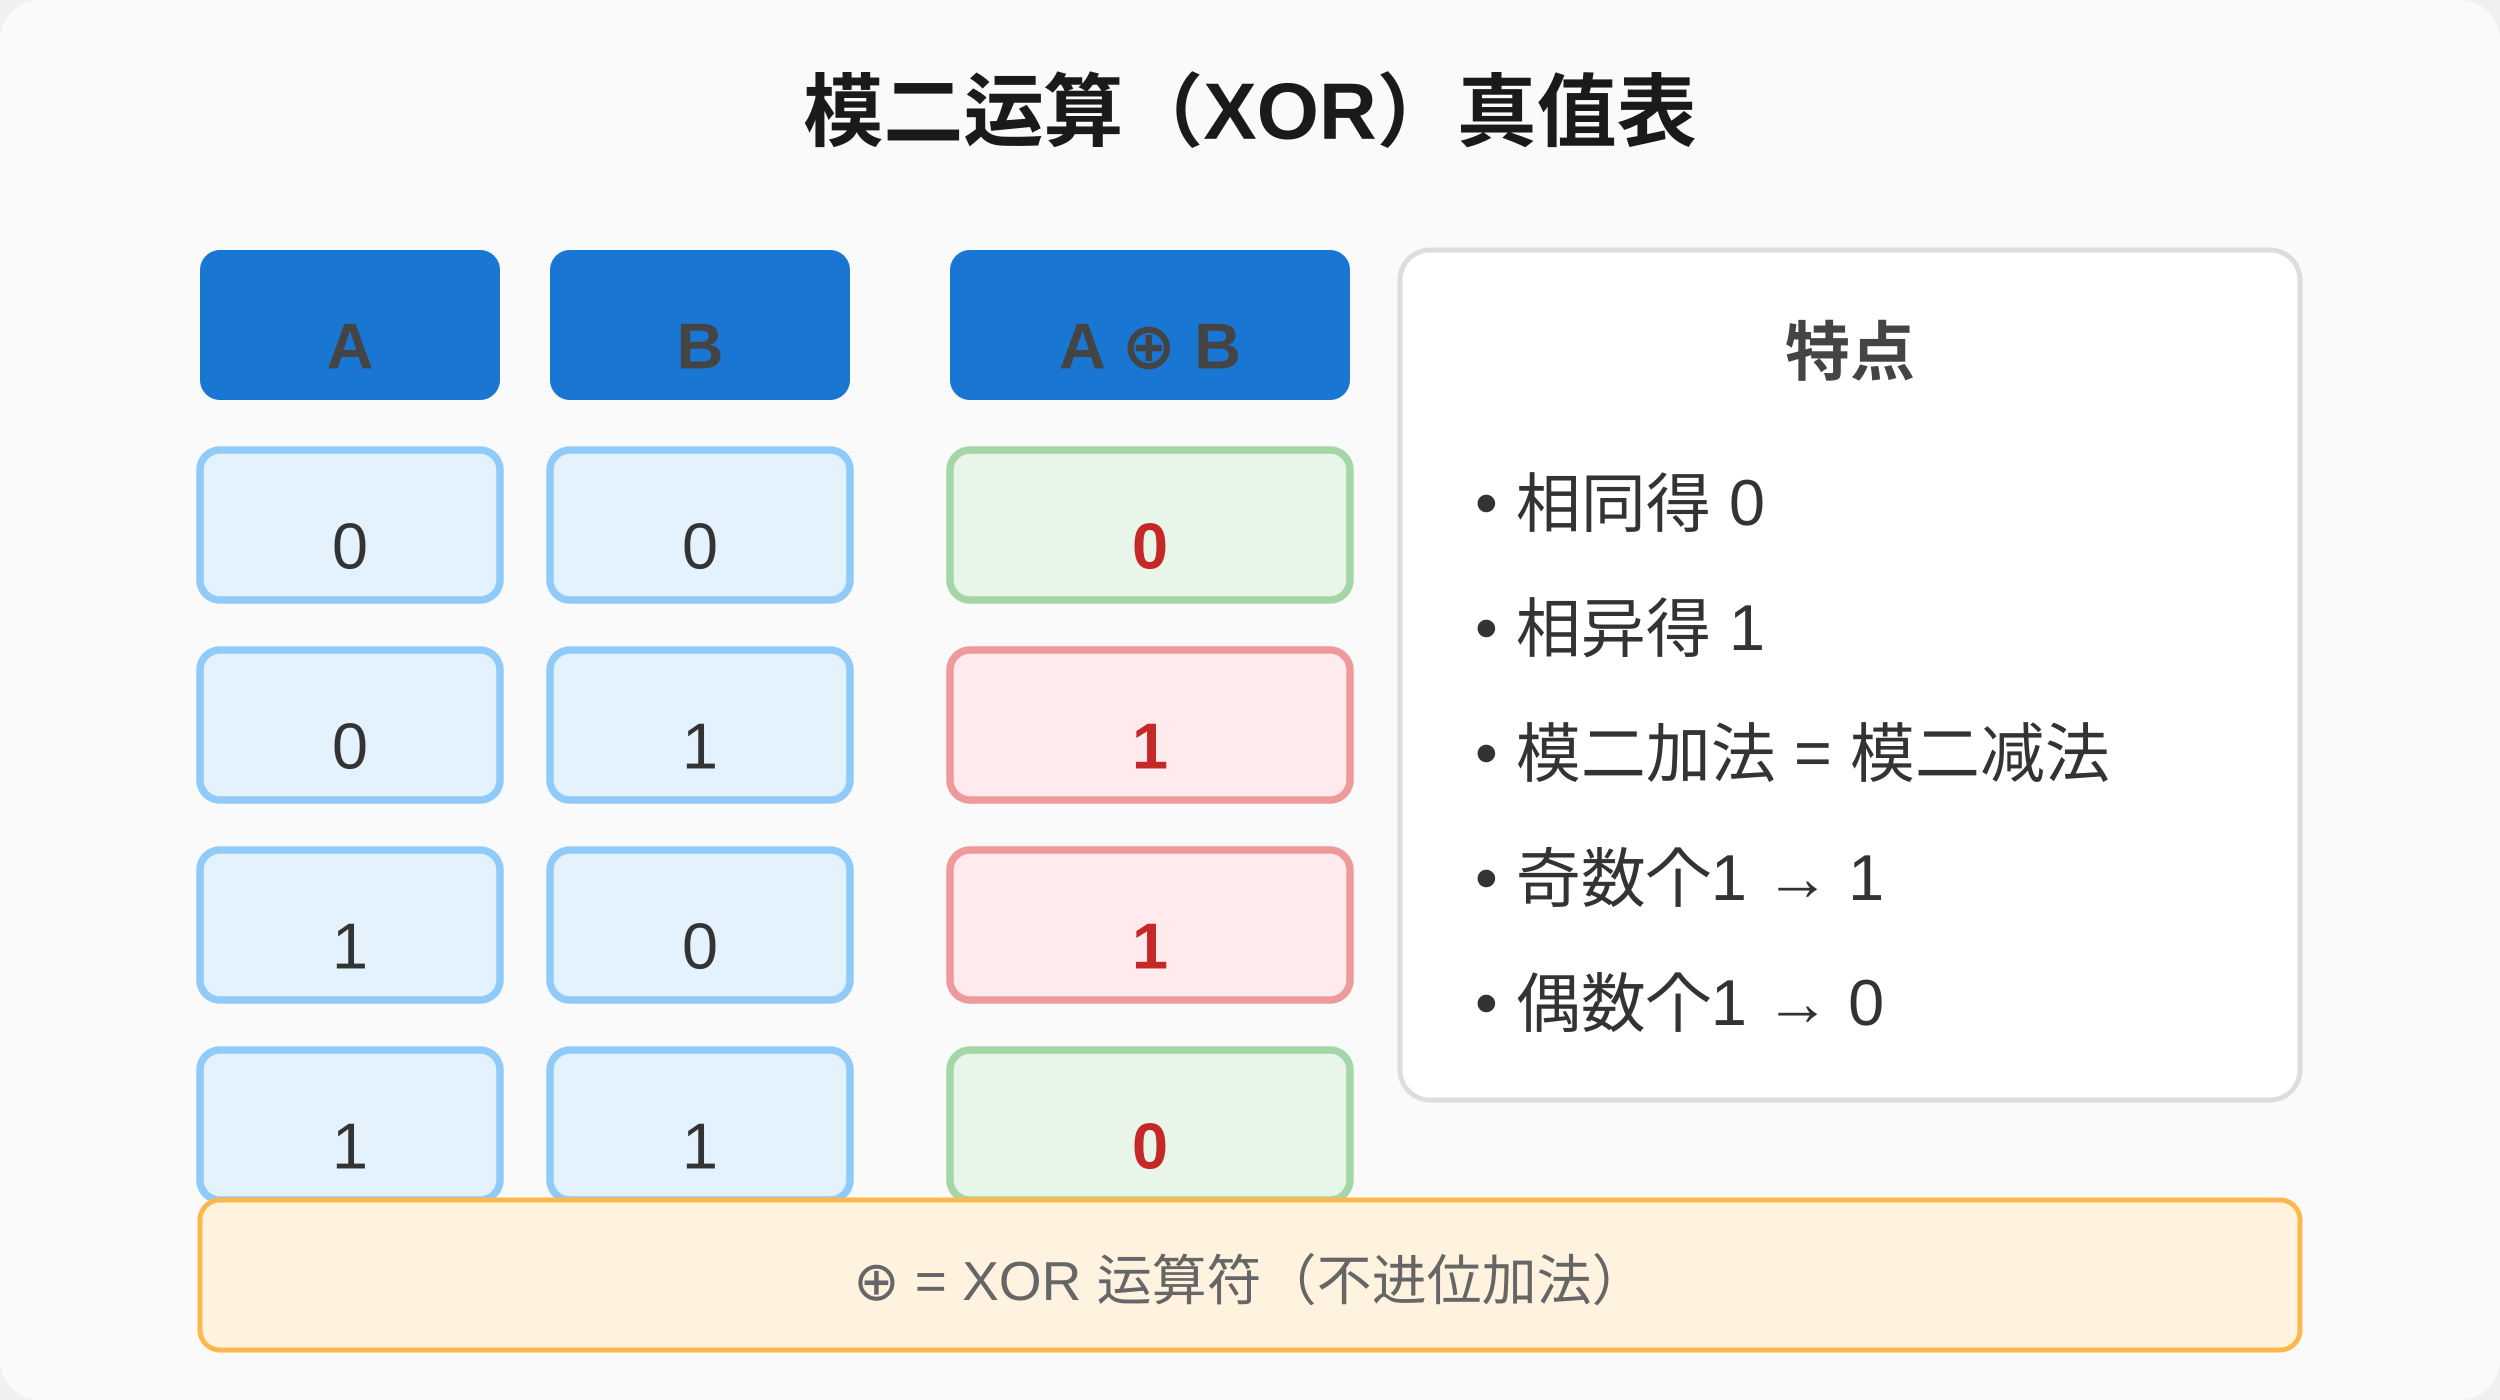
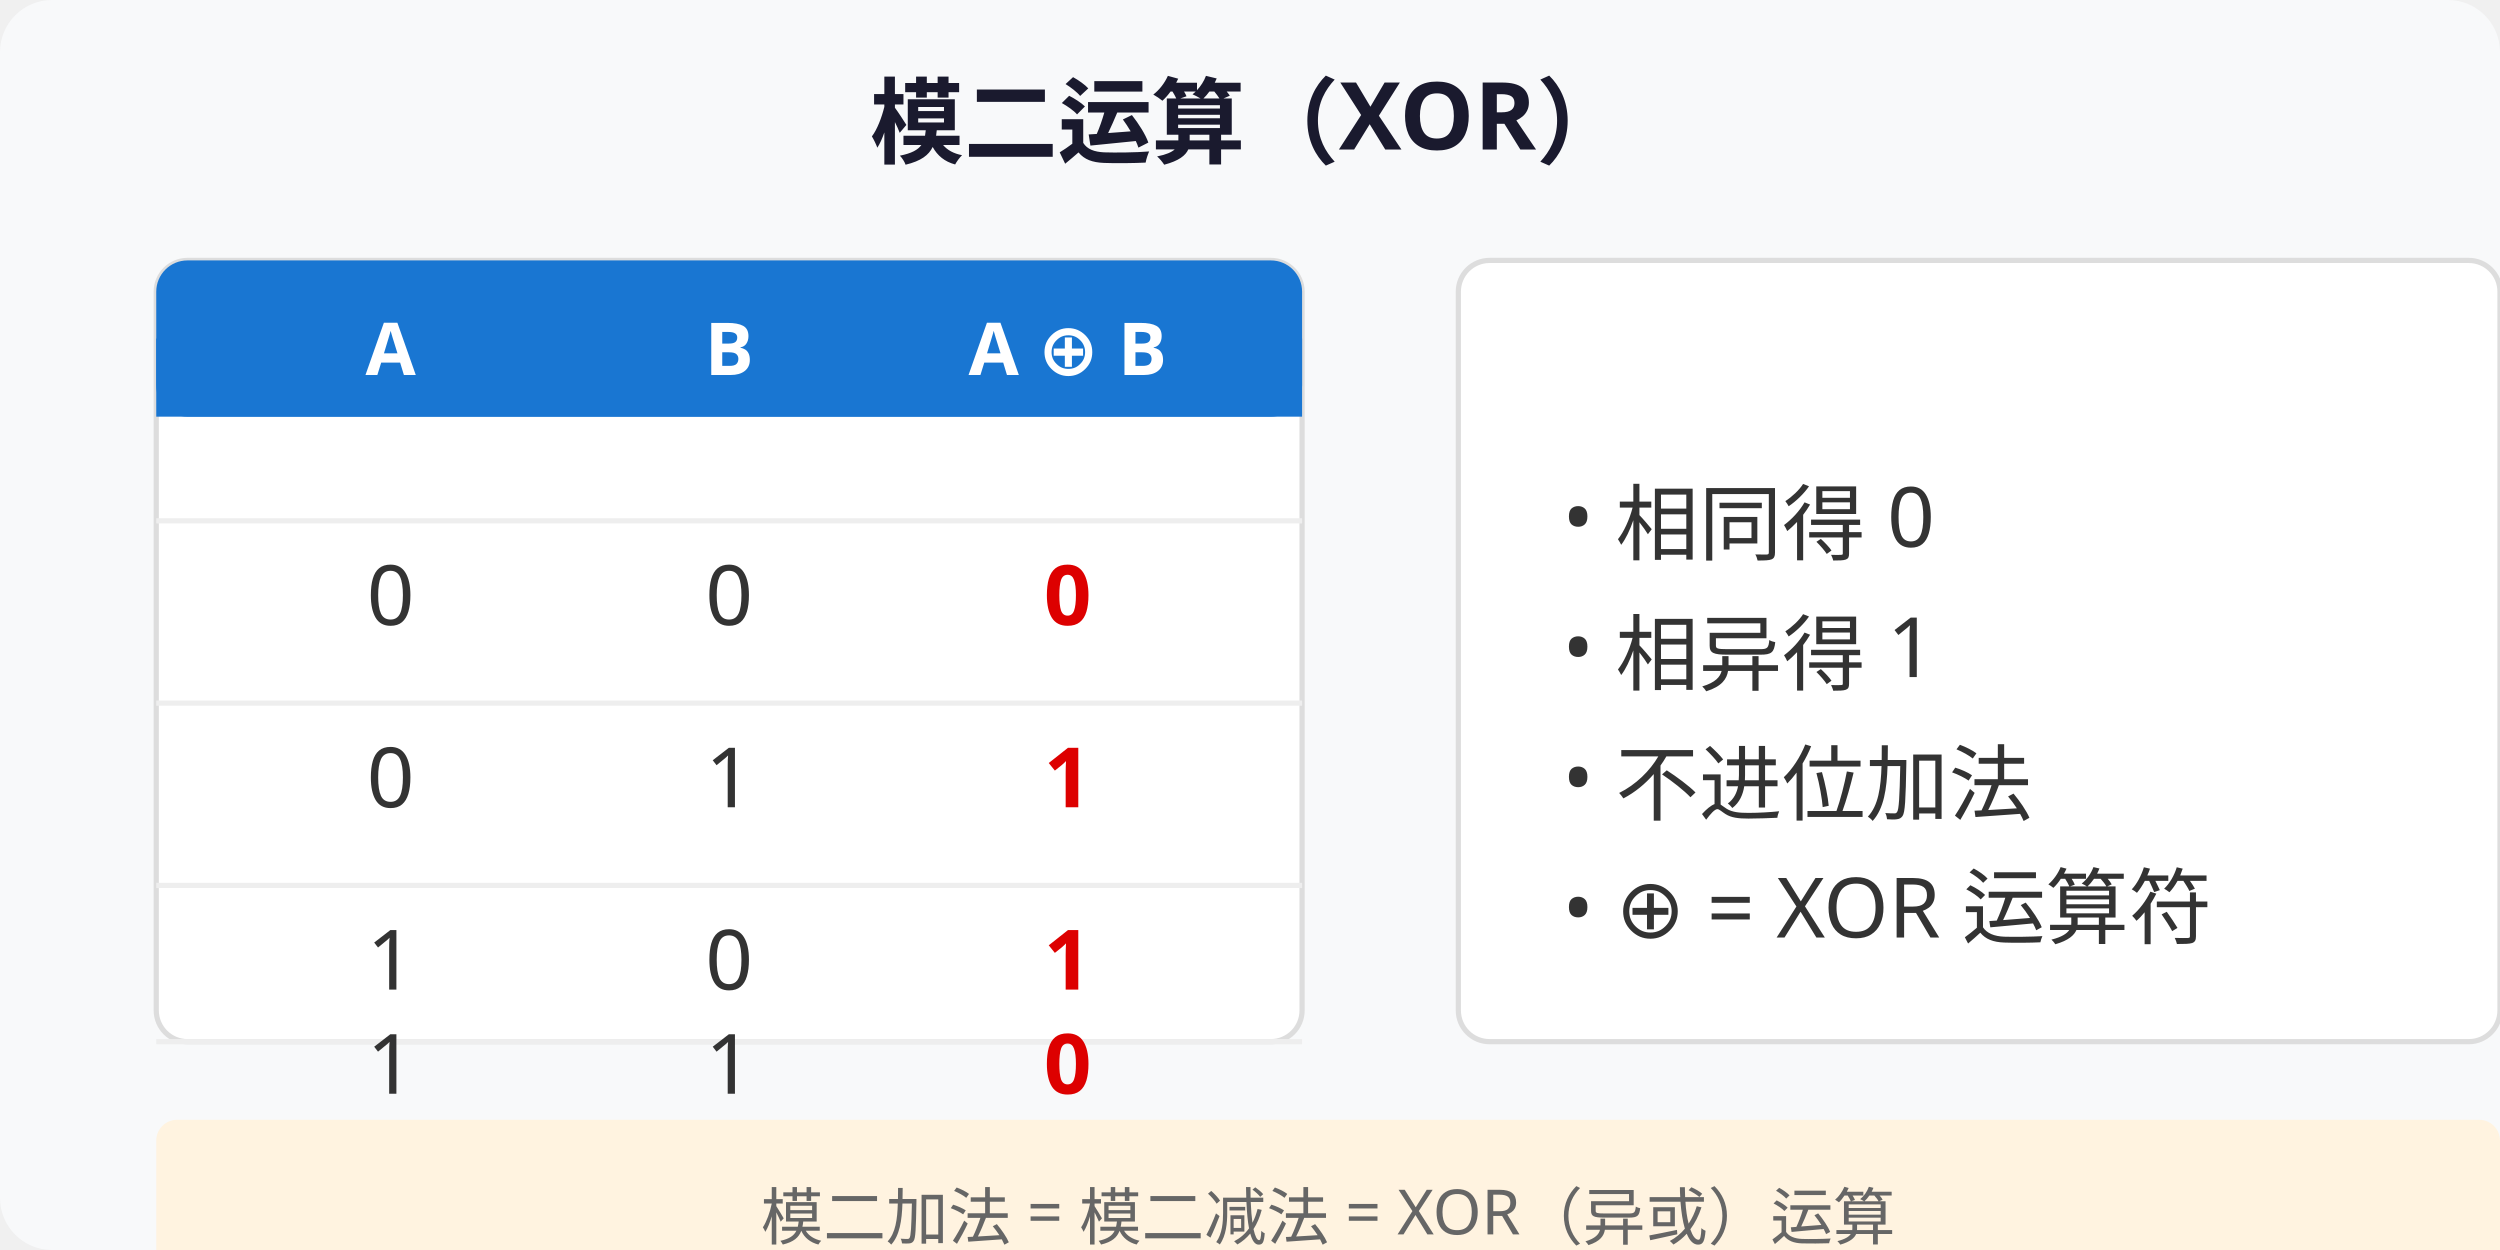
- <svg xmlns="http://www.w3.org/2000/svg" viewBox="0 0 500 280" width="500" height="280">
-   <defs>
-     <style>
-       .title { font-family: 'Segoe UI', Arial, sans-serif; font-size: 16px; font-weight: bold; fill: #1a1a1a; }
-       .header { font-family: 'Segoe UI', Arial, sans-serif; font-size: 13px; font-weight: bold; fill: #444; }
-       .cell { font-family: 'Segoe UI', Arial, sans-serif; font-size: 13px; fill: #333; }
-       .result { font-family: 'Segoe UI', Arial, sans-serif; font-size: 13px; font-weight: bold; fill: #c62828; }
-       .note { font-family: 'Segoe UI', Arial, sans-serif; font-size: 11px; fill: #666; }
-       .box { stroke-width: 1.5; rx: 4; }
-     </style>
-   </defs>
-   <rect width="500" height="280" fill="#fafafa" rx="8" />
-   <text x="250" y="28" text-anchor="middle" class="title">模二运算（XOR）真值表</text>
-   <g transform="translate(40, 50)">
-     <rect x="0" y="0" width="60" height="30" fill="#1976d2" class="box" />
-     <text x="30" y="20" text-anchor="middle" dominant-baseline="middle" class="header" fill="white">A</text>
-     <rect x="70" y="0" width="60" height="30" fill="#1976d2" class="box" />
-     <text x="100" y="20" text-anchor="middle" dominant-baseline="middle" class="header" fill="white">B</text>
-     <rect x="150" y="0" width="80" height="30" fill="#1976d2" class="box" />
-     <text x="190" y="20" text-anchor="middle" dominant-baseline="middle" class="header" fill="white">A ⊕ B</text>
-     <rect x="0" y="40" width="60" height="30" fill="#e3f2fd" stroke="#90caf9" class="box" />
-     <text x="30" y="60" text-anchor="middle" dominant-baseline="middle" class="cell">0</text>
-     <rect x="70" y="40" width="60" height="30" fill="#e3f2fd" stroke="#90caf9" class="box" />
-     <text x="100" y="60" text-anchor="middle" dominant-baseline="middle" class="cell">0</text>
-     <rect x="150" y="40" width="80" height="30" fill="#e8f5e9" stroke="#a5d6a7" class="box" />
-     <text x="190" y="60" text-anchor="middle" dominant-baseline="middle" class="result">0</text>
-     <rect x="0" y="80" width="60" height="30" fill="#e3f2fd" stroke="#90caf9" class="box" />
-     <text x="30" y="100" text-anchor="middle" dominant-baseline="middle" class="cell">0</text>
-     <rect x="70" y="80" width="60" height="30" fill="#e3f2fd" stroke="#90caf9" class="box" />
-     <text x="100" y="100" text-anchor="middle" dominant-baseline="middle" class="cell">1</text>
-     <rect x="150" y="80" width="80" height="30" fill="#ffebee" stroke="#ef9a9a" class="box" />
-     <text x="190" y="100" text-anchor="middle" dominant-baseline="middle" class="result">1</text>
-     <rect x="0" y="120" width="60" height="30" fill="#e3f2fd" stroke="#90caf9" class="box" />
-     <text x="30" y="140" text-anchor="middle" dominant-baseline="middle" class="cell">1</text>
-     <rect x="70" y="120" width="60" height="30" fill="#e3f2fd" stroke="#90caf9" class="box" />
-     <text x="100" y="140" text-anchor="middle" dominant-baseline="middle" class="cell">0</text>
-     <rect x="150" y="120" width="80" height="30" fill="#ffebee" stroke="#ef9a9a" class="box" />
-     <text x="190" y="140" text-anchor="middle" dominant-baseline="middle" class="result">1</text>
-     <rect x="0" y="160" width="60" height="30" fill="#e3f2fd" stroke="#90caf9" class="box" />
-     <text x="30" y="180" text-anchor="middle" dominant-baseline="middle" class="cell">1</text>
-     <rect x="70" y="160" width="60" height="30" fill="#e3f2fd" stroke="#90caf9" class="box" />
-     <text x="100" y="180" text-anchor="middle" dominant-baseline="middle" class="cell">1</text>
-     <rect x="150" y="160" width="80" height="30" fill="#e8f5e9" stroke="#a5d6a7" class="box" />
-     <text x="190" y="180" text-anchor="middle" dominant-baseline="middle" class="result">0</text>
-   </g>
-   <g transform="translate(280, 50)">
-     <rect x="0" y="0" width="180" height="170" fill="#fff" stroke="#ddd" rx="6" />
-     <text x="90" y="25" text-anchor="middle" class="header">特点</text>
-     <text x="15" y="55" class="cell">• 相同得 0</text>
-     <text x="15" y="80" class="cell">• 相异得 1</text>
-     <text x="15" y="105" class="cell">• 模二加法 = 模二减法</text>
-     <text x="15" y="130" class="cell">• 奇数个1 → 1</text>
-     <text x="15" y="155" class="cell">• 偶数个1 → 0</text>
-   </g>
-   <g transform="translate(40, 240)">
-     <rect x="0" y="0" width="420" height="30" fill="#fff3e0" stroke="#ffb74d" rx="4" />
-     <text x="210" y="20" text-anchor="middle" class="note">⊕ = XOR 运算符（不进位加法）</text>
-   </g>
+ <svg xmlns="http://www.w3.org/2000/svg" width="480" height="240" viewBox="0 0 480 240">
+   <style>
+     text { font-family: 'Segoe UI', 'Microsoft YaHei', sans-serif; }
+     .title { font-size: 18px; font-weight: bold; fill: #1a1a2e; }
+     .th { font-size: 14px; font-weight: bold; fill: #fff; }
+     .td { font-size: 16px; fill: #333; }
+     .res { font-size: 16px; font-weight: bold; fill: #d00; }
+     .note { font-size: 12px; fill: #666; }
+     .sym { font-size: 20px; font-weight: bold; fill: #06f; }
+   </style>
+   <rect width="480" height="240" fill="#f8f9fa" rx="10" />
+   <text x="240" y="30" text-anchor="middle" class="title">模二运算（XOR）</text>
+   <rect x="30" y="50" width="220" height="150" fill="#fff" stroke="#ddd" rx="6" />
+   <rect x="30" y="50" width="220" height="30" fill="#1976d2" rx="6" />
+   <rect x="30" y="65" width="220" height="15" fill="#1976d2" />
+   <text x="75" y="72" text-anchor="middle" class="th">A</text>
+   <text x="140" y="72" text-anchor="middle" class="th">B</text>
+   <text x="205" y="72" text-anchor="middle" class="th">A ⊕ B</text>
+   <line x1="30" y1="100" x2="250" y2="100" stroke="#eee" />
+   <text x="75" y="120" text-anchor="middle" class="td">0</text>
+   <text x="140" y="120" text-anchor="middle" class="td">0</text>
+   <text x="205" y="120" text-anchor="middle" class="res">0</text>
+   <line x1="30" y1="135" x2="250" y2="135" stroke="#eee" />
+   <text x="75" y="155" text-anchor="middle" class="td">0</text>
+   <text x="140" y="155" text-anchor="middle" class="td">1</text>
+   <text x="205" y="155" text-anchor="middle" class="res">1</text>
+   <line x1="30" y1="170" x2="250" y2="170" stroke="#eee" />
+   <text x="75" y="190" text-anchor="middle" class="td">1</text>
+   <text x="140" y="190" text-anchor="middle" class="td">0</text>
+   <text x="205" y="190" text-anchor="middle" class="res">1</text>
+   <line x1="30" y1="200" x2="250" y2="200" stroke="#eee" />
+   <text x="75" y="210" text-anchor="middle" class="td">1</text>
+   <text x="140" y="210" text-anchor="middle" class="td">1</text>
+   <text x="205" y="210" text-anchor="middle" class="res">0</text>
+   <rect x="280" y="50" width="200" height="150" fill="#fff" stroke="#ddd" rx="6" />
+   <text x="380" y="75" text-anchor="middle" class="th" fill="#333">特点</text>
+   <text x="300" y="105" class="td" font-size="14">• 相同得 0</text>
+   <text x="300" y="130" class="td" font-size="14">• 相异得 1</text>
+   <text x="300" y="155" class="td" font-size="14">• 不进位加法</text>
+   <text x="300" y="180" class="td" font-size="14">• ⊕ = XOR 运算符</text>
+   <rect x="30" y="215" width="450" height="35" fill="#fff3e0" rx="4" />
+   <text x="255" y="238" text-anchor="middle" class="note">模二加法 = 模二减法 = XOR（异或）运算</text>
</svg>
